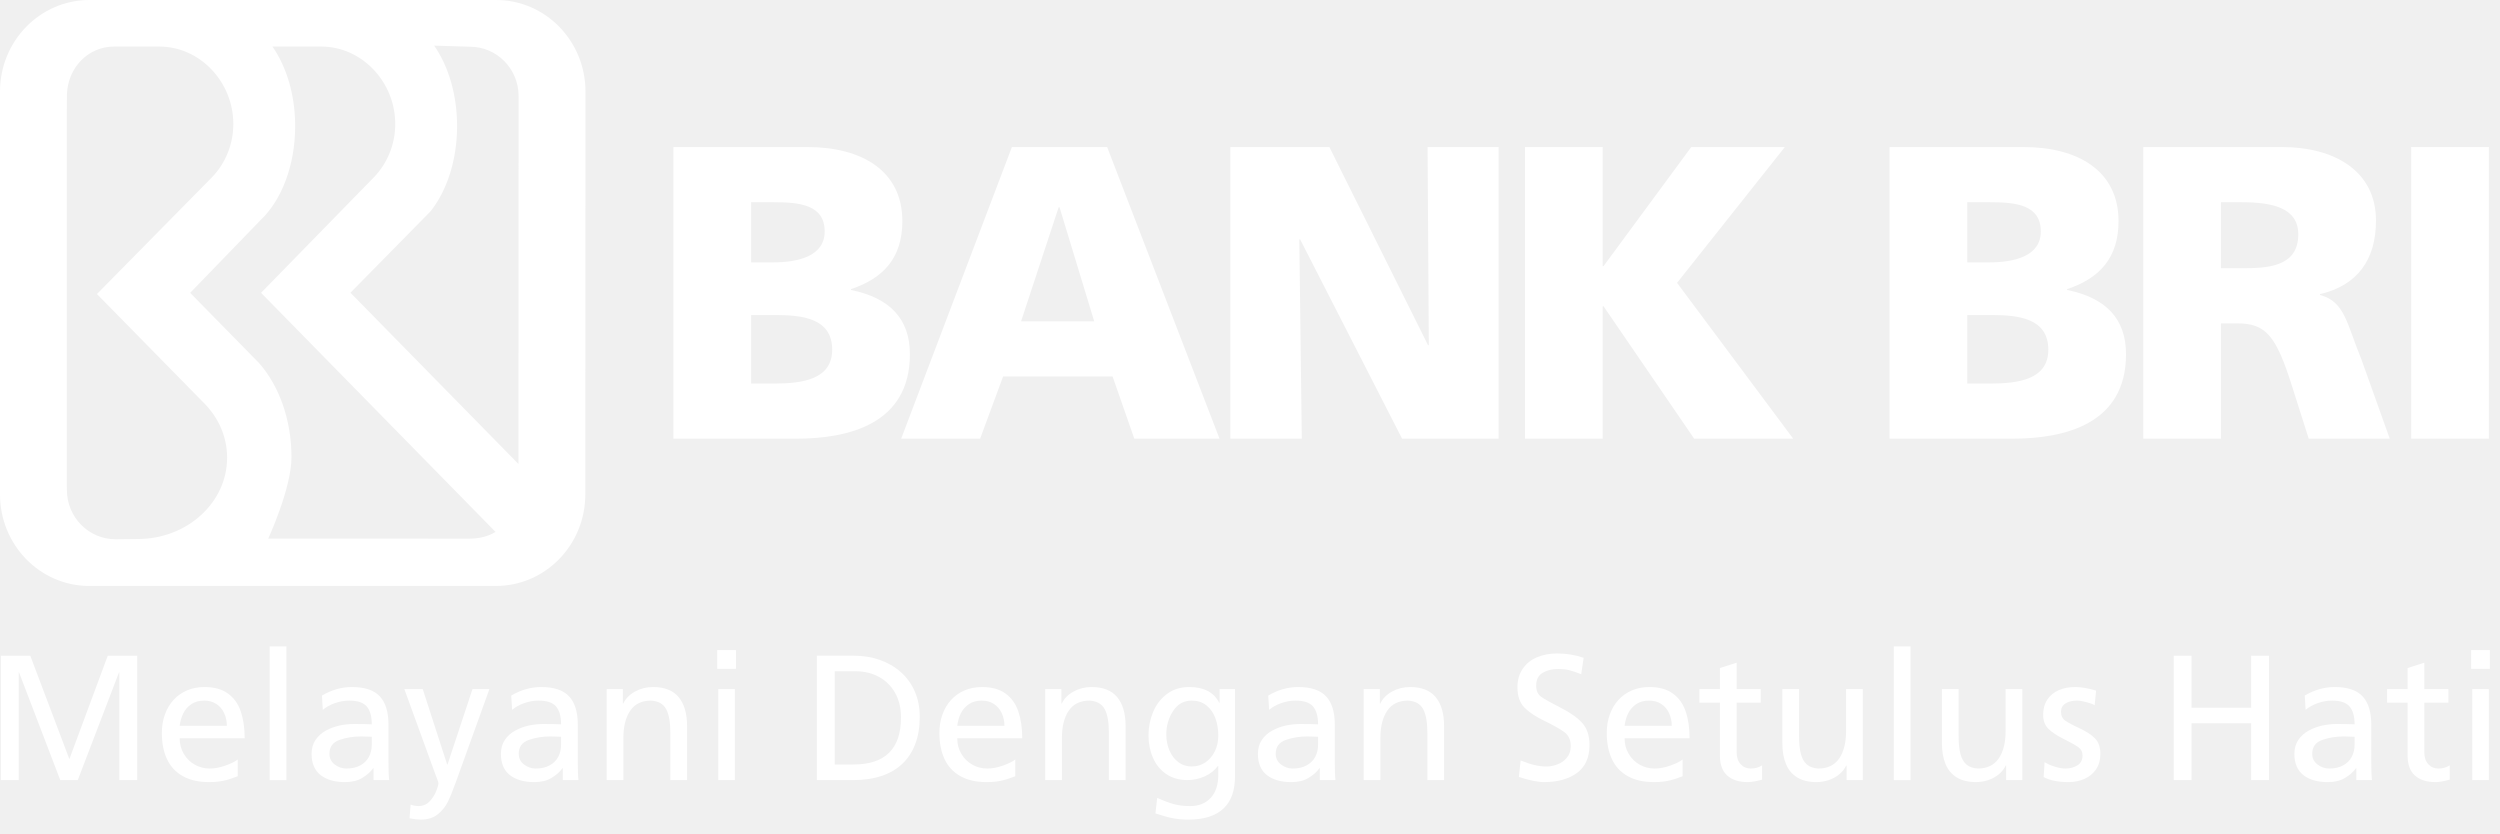
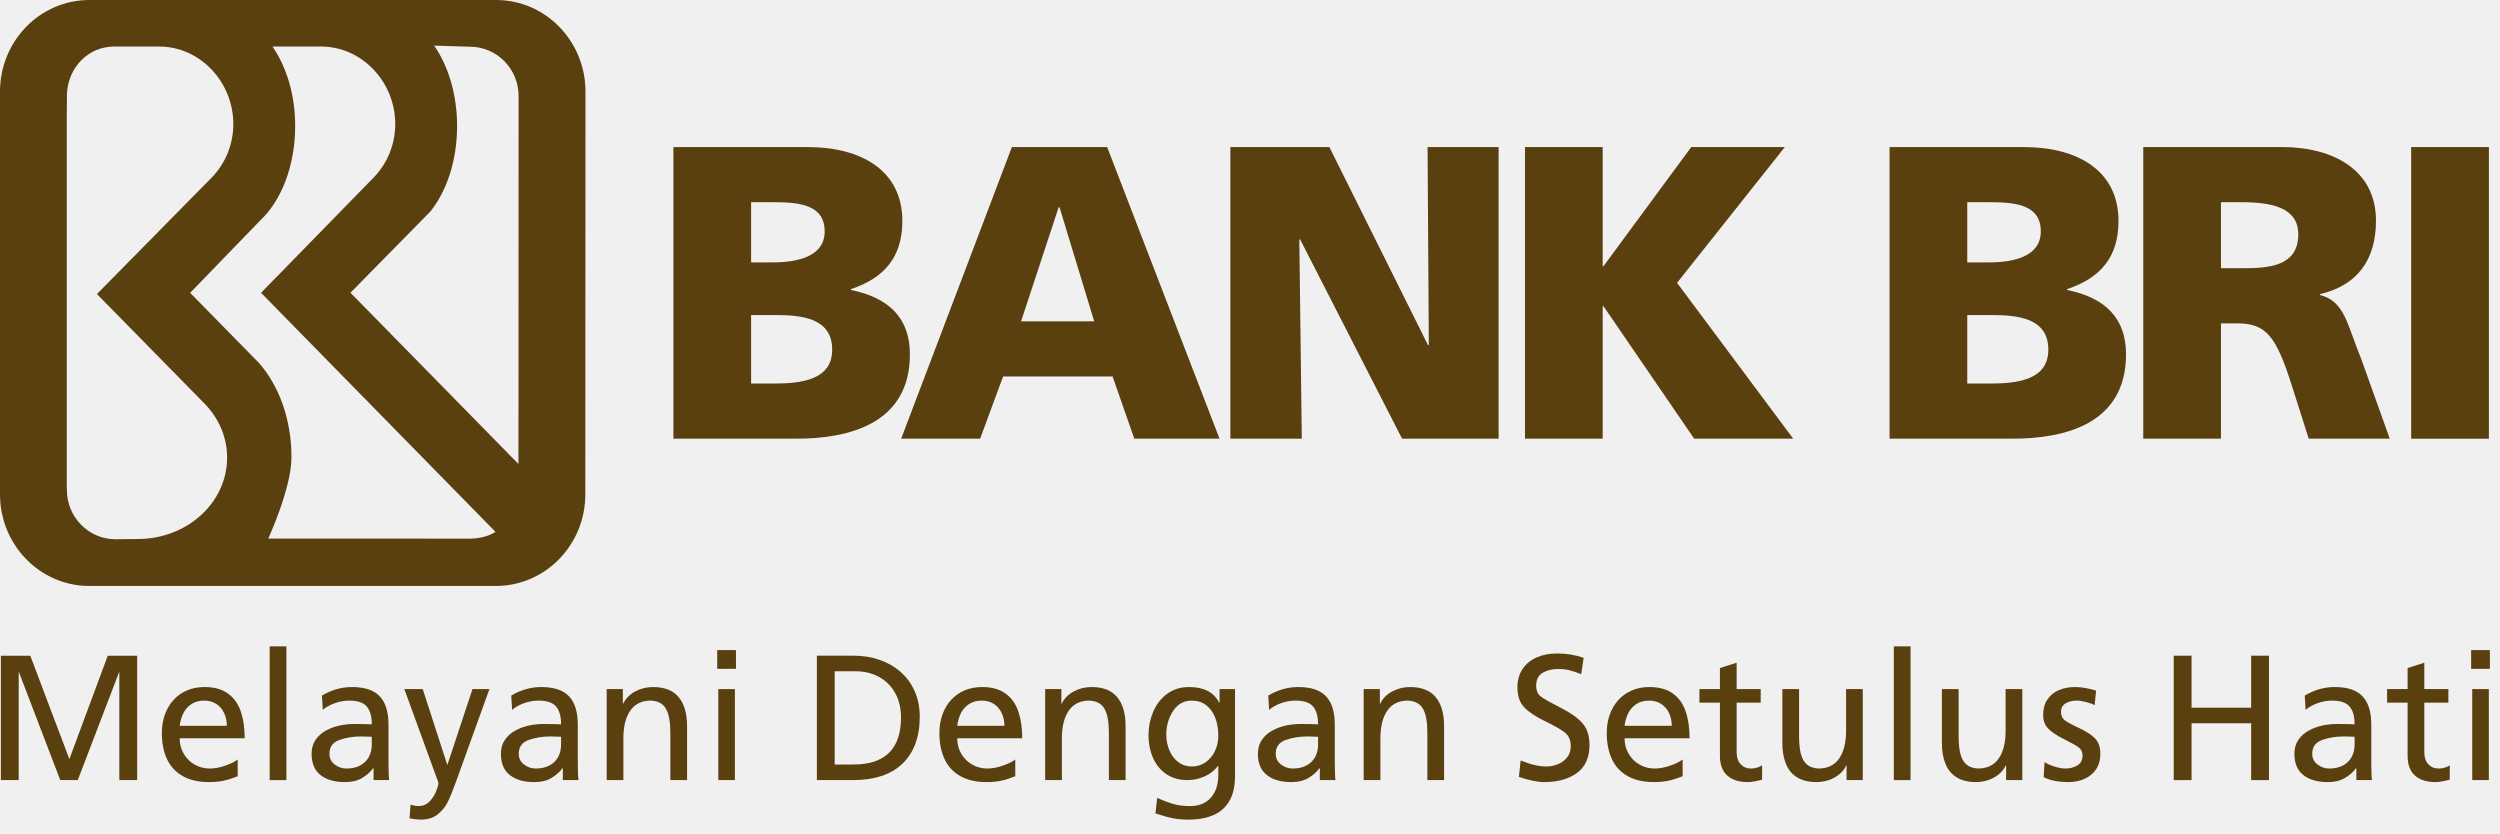
<svg xmlns="http://www.w3.org/2000/svg" width="135" height="45" viewBox="0 0 135 45" fill="none">
-   <path d="M0.047 42.125V35.408H1.635L3.746 40.992L5.819 35.408H7.407V42.125H6.444V36.309H6.426L4.2 42.125H3.254L1.028 36.309H1.01V42.125H0.047Z" fill="white" />
-   <path d="M12.836 41.011V41.916C12.744 41.951 12.646 41.987 12.542 42.024C12.436 42.063 12.326 42.096 12.208 42.127C12.091 42.159 11.955 42.184 11.804 42.204C11.654 42.225 11.48 42.233 11.286 42.233C10.722 42.233 10.248 42.125 9.866 41.908C9.484 41.692 9.202 41.387 9.016 40.989C8.832 40.595 8.74 40.124 8.74 39.581C8.74 39.217 8.795 38.885 8.906 38.58C9.014 38.276 9.171 38.015 9.374 37.793C9.578 37.571 9.82 37.399 10.106 37.279C10.388 37.159 10.702 37.1 11.043 37.1C11.566 37.1 11.988 37.217 12.31 37.451C12.632 37.684 12.863 38.007 13.003 38.419C13.142 38.831 13.212 39.313 13.212 39.868H9.703C9.703 40.179 9.776 40.46 9.926 40.711C10.075 40.961 10.274 41.156 10.522 41.295C10.771 41.433 11.038 41.501 11.323 41.501C11.594 41.501 11.88 41.447 12.184 41.337C12.49 41.228 12.707 41.119 12.836 41.011ZM9.703 39.195H12.251C12.251 38.944 12.2 38.715 12.103 38.507C12.006 38.296 11.866 38.133 11.68 38.013C11.496 37.892 11.276 37.833 11.026 37.833C10.746 37.833 10.511 37.899 10.322 38.031C10.131 38.164 9.987 38.333 9.89 38.536C9.791 38.743 9.73 38.963 9.703 39.195Z" fill="white" />
-   <path d="M14.562 34.904H15.465V42.126H14.562V34.904Z" fill="white" />
-   <path d="M17.431 38.333L17.385 37.561C17.904 37.253 18.442 37.1 19.002 37.1C19.692 37.1 20.194 37.266 20.508 37.602C20.821 37.936 20.978 38.445 20.978 39.13V41.161C20.978 41.612 20.99 41.933 21.015 42.124H20.172V41.482H20.153C20.012 41.68 19.814 41.853 19.564 42.006C19.311 42.16 19 42.234 18.629 42.234C18.074 42.234 17.636 42.108 17.313 41.856C16.989 41.602 16.826 41.22 16.826 40.709C16.826 40.416 16.897 40.165 17.038 39.956C17.181 39.746 17.367 39.578 17.598 39.452C17.83 39.326 18.077 39.236 18.335 39.178C18.597 39.124 18.854 39.096 19.111 39.096C19.515 39.096 19.835 39.102 20.076 39.114C20.076 38.676 19.983 38.354 19.799 38.145C19.616 37.936 19.303 37.833 18.861 37.833C18.604 37.833 18.346 37.877 18.089 37.968C17.83 38.057 17.613 38.178 17.431 38.333ZM20.076 40.217V39.786C20.01 39.786 19.916 39.784 19.785 39.776C19.655 39.77 19.561 39.768 19.495 39.768C19.082 39.768 18.695 39.829 18.333 39.956C17.97 40.082 17.79 40.333 17.79 40.706C17.79 40.946 17.885 41.138 18.077 41.284C18.266 41.429 18.478 41.501 18.705 41.501C18.995 41.501 19.244 41.446 19.451 41.334C19.658 41.224 19.814 41.07 19.918 40.876C20.022 40.681 20.076 40.461 20.076 40.217Z" fill="white" />
-   <path d="M22.115 44.19L22.172 43.45C22.324 43.502 22.466 43.527 22.598 43.527C22.839 43.527 23.039 43.443 23.202 43.273C23.36 43.102 23.48 42.917 23.558 42.715C23.635 42.512 23.674 42.377 23.674 42.313C23.674 42.282 23.666 42.239 23.65 42.188C23.632 42.139 23.61 42.076 23.58 41.999C23.55 41.923 23.526 41.853 23.503 41.794L21.835 37.211H22.828L24.146 41.283H24.166L25.514 37.211H26.428L24.619 42.227C24.454 42.685 24.308 43.043 24.182 43.3C24.056 43.557 23.876 43.783 23.639 43.972C23.403 44.163 23.099 44.259 22.731 44.259C22.563 44.259 22.358 44.236 22.115 44.19Z" fill="white" />
-   <path d="M27.654 38.333L27.607 37.561C28.125 37.253 28.665 37.1 29.224 37.1C29.915 37.1 30.415 37.266 30.729 37.602C31.042 37.936 31.201 38.445 31.201 39.13V41.161C31.201 41.612 31.212 41.933 31.238 42.124H30.392V41.482H30.375C30.234 41.68 30.037 41.853 29.786 42.006C29.534 42.16 29.222 42.234 28.851 42.234C28.297 42.234 27.858 42.108 27.534 41.856C27.21 41.602 27.05 41.22 27.05 40.709C27.05 40.416 27.119 40.165 27.261 39.956C27.403 39.746 27.59 39.578 27.822 39.452C28.052 39.326 28.299 39.236 28.559 39.178C28.819 39.124 29.078 39.096 29.334 39.096C29.736 39.096 30.059 39.102 30.298 39.114C30.298 38.676 30.206 38.354 30.022 38.145C29.839 37.936 29.526 37.833 29.083 37.833C28.825 37.833 28.569 37.877 28.31 37.968C28.052 38.057 27.835 38.178 27.654 38.333ZM30.298 40.217V39.786C30.233 39.786 30.137 39.784 30.007 39.776C29.879 39.77 29.783 39.768 29.719 39.768C29.305 39.768 28.918 39.829 28.555 39.956C28.192 40.082 28.012 40.333 28.012 40.706C28.012 40.946 28.106 41.138 28.299 41.284C28.49 41.429 28.699 41.501 28.927 41.501C29.218 41.501 29.466 41.446 29.674 41.334C29.879 41.224 30.037 41.07 30.142 40.876C30.246 40.681 30.298 40.461 30.298 40.217Z" fill="white" />
-   <path d="M32.761 42.124V37.211H33.634V37.996H33.653C33.785 37.721 33.998 37.504 34.295 37.341C34.591 37.18 34.914 37.1 35.262 37.1C35.882 37.1 36.345 37.281 36.647 37.645C36.95 38.009 37.102 38.531 37.102 39.207V42.124H36.199V39.584C36.199 38.992 36.122 38.56 35.967 38.283C35.813 38.005 35.542 37.856 35.155 37.832C34.658 37.832 34.285 38.012 34.035 38.373C33.787 38.735 33.663 39.229 33.663 39.852V42.124H32.761Z" fill="white" />
-   <path d="M39.742 36.117H38.73V35.105H39.742V36.117ZM38.788 37.211H39.684V42.124H38.788V37.211Z" fill="white" />
-   <path d="M44.111 42.124V35.407H46.091C46.589 35.407 47.055 35.479 47.49 35.629C47.923 35.779 48.305 35.996 48.631 36.283C48.958 36.569 49.213 36.919 49.394 37.328C49.575 37.737 49.666 38.197 49.666 38.705C49.666 39.264 49.585 39.756 49.421 40.184C49.259 40.609 49.023 40.967 48.714 41.256C48.403 41.544 48.029 41.763 47.587 41.905C47.147 42.051 46.649 42.124 46.091 42.124H44.111ZM45.074 36.248V41.283H46.083C47.798 41.283 48.654 40.435 48.654 38.744C48.654 38.235 48.546 37.791 48.334 37.413C48.121 37.036 47.827 36.748 47.454 36.547C47.082 36.347 46.663 36.248 46.199 36.248H45.074Z" fill="white" />
-   <path d="M54.825 41.011V41.916C54.731 41.951 54.634 41.987 54.529 42.024C54.425 42.063 54.314 42.096 54.197 42.127C54.078 42.159 53.945 42.184 53.794 42.204C53.642 42.225 53.469 42.233 53.274 42.233C52.71 42.233 52.236 42.125 51.854 41.908C51.473 41.692 51.189 41.387 51.005 40.989C50.821 40.595 50.727 40.124 50.727 39.581C50.727 39.217 50.783 38.885 50.893 38.58C51.002 38.276 51.16 38.015 51.362 37.793C51.566 37.571 51.809 37.399 52.093 37.279C52.378 37.159 52.689 37.1 53.032 37.1C53.554 37.1 53.975 37.217 54.298 37.451C54.62 37.684 54.852 38.007 54.99 38.419C55.13 38.831 55.201 39.313 55.201 39.868H51.691C51.691 40.179 51.765 40.46 51.914 40.711C52.063 40.961 52.262 41.156 52.51 41.295C52.758 41.433 53.025 41.501 53.31 41.501C53.581 41.501 53.867 41.447 54.172 41.337C54.477 41.228 54.694 41.119 54.825 41.011ZM51.691 39.195H54.239C54.239 38.944 54.19 38.715 54.092 38.507C53.994 38.296 53.852 38.133 53.67 38.013C53.485 37.892 53.266 37.833 53.013 37.833C52.734 37.833 52.501 37.899 52.309 38.031C52.118 38.164 51.974 38.333 51.877 38.536C51.781 38.743 51.718 38.963 51.691 39.195Z" fill="white" />
-   <path d="M56.44 42.124V37.211H57.315V37.996H57.332C57.464 37.721 57.679 37.504 57.975 37.341C58.271 37.18 58.594 37.1 58.943 37.1C59.563 37.1 60.026 37.281 60.327 37.645C60.631 38.009 60.782 38.531 60.782 39.207V42.124H59.88V39.584C59.88 38.992 59.803 38.56 59.647 38.283C59.492 38.005 59.222 37.856 58.836 37.832C58.339 37.832 57.964 38.012 57.715 38.373C57.467 38.735 57.343 39.229 57.343 39.852V42.124H56.44Z" fill="white" />
-   <path d="M66.691 37.21V41.91C66.691 42.289 66.641 42.622 66.543 42.912C66.444 43.198 66.291 43.444 66.084 43.645C65.877 43.846 65.613 44 65.292 44.104C64.972 44.208 64.593 44.26 64.157 44.26C63.881 44.26 63.616 44.237 63.357 44.189C63.101 44.142 62.779 44.053 62.393 43.924L62.489 43.085C62.856 43.25 63.163 43.364 63.411 43.429C63.659 43.496 63.944 43.528 64.265 43.528C64.739 43.528 65.111 43.378 65.383 43.08C65.653 42.78 65.788 42.368 65.788 41.842V41.361H65.769C65.583 41.609 65.341 41.797 65.045 41.928C64.749 42.06 64.441 42.124 64.12 42.124C63.671 42.124 63.288 42.013 62.969 41.794C62.652 41.573 62.415 41.28 62.256 40.91C62.097 40.541 62.019 40.14 62.019 39.708C62.019 39.268 62.101 38.849 62.267 38.45C62.432 38.052 62.681 37.726 63.013 37.477C63.347 37.225 63.747 37.1 64.216 37.1C65.011 37.1 65.549 37.382 65.835 37.946H65.857V37.21H66.691ZM64.352 41.39C64.628 41.39 64.876 41.317 65.092 41.169C65.312 41.018 65.481 40.818 65.605 40.562C65.727 40.308 65.788 40.029 65.788 39.728C65.788 39.38 65.735 39.062 65.628 38.773C65.52 38.485 65.357 38.256 65.14 38.086C64.924 37.916 64.661 37.833 64.352 37.833C63.924 37.833 63.591 38.02 63.347 38.394C63.103 38.769 62.98 39.192 62.98 39.658C62.98 39.97 63.037 40.258 63.148 40.521C63.26 40.786 63.419 40.996 63.628 41.153C63.837 41.313 64.079 41.39 64.352 41.39Z" fill="white" />
-   <path d="M68.532 38.333L68.485 37.561C69.003 37.253 69.541 37.1 70.103 37.1C70.792 37.1 71.293 37.266 71.607 37.602C71.92 37.936 72.079 38.445 72.079 39.13V41.161C72.079 41.612 72.091 41.933 72.116 42.124H71.271V41.482H71.252C71.112 41.68 70.915 41.853 70.664 42.006C70.411 42.16 70.1 42.234 69.728 42.234C69.173 42.234 68.736 42.108 68.413 41.856C68.089 41.602 67.927 41.22 67.927 40.709C67.927 40.416 67.997 40.165 68.139 39.956C68.281 39.746 68.468 39.578 68.7 39.452C68.931 39.326 69.176 39.236 69.436 39.178C69.697 39.124 69.955 39.096 70.211 39.096C70.616 39.096 70.937 39.102 71.176 39.114C71.176 38.676 71.083 38.354 70.9 38.145C70.716 37.936 70.403 37.833 69.96 37.833C69.703 37.833 69.445 37.877 69.189 37.968C68.931 38.057 68.712 38.178 68.532 38.333ZM71.176 40.217V39.786C71.111 39.786 71.015 39.784 70.885 39.776C70.756 39.77 70.66 39.768 70.596 39.768C70.184 39.768 69.796 39.829 69.433 39.956C69.071 40.082 68.889 40.333 68.889 40.706C68.889 40.946 68.984 41.138 69.176 41.284C69.367 41.429 69.577 41.501 69.804 41.501C70.095 41.501 70.344 41.446 70.551 41.334C70.757 41.224 70.915 41.07 71.019 40.876C71.123 40.681 71.176 40.461 71.176 40.217Z" fill="white" />
-   <path d="M73.638 42.124V37.211H74.512V37.996H74.532C74.663 37.721 74.878 37.504 75.174 37.341C75.47 37.18 75.794 37.1 76.142 37.1C76.762 37.1 77.224 37.281 77.527 37.645C77.83 38.009 77.98 38.531 77.98 39.207V42.124H77.078V39.584C77.078 38.992 77 38.56 76.846 38.283C76.691 38.005 76.42 37.856 76.035 37.832C75.538 37.832 75.163 38.012 74.915 38.373C74.666 38.735 74.542 39.229 74.542 39.852V42.124H73.638Z" fill="white" />
-   <path d="M85.517 35.523L85.385 36.408C85.114 36.301 84.897 36.227 84.73 36.187C84.566 36.147 84.364 36.127 84.125 36.127C83.802 36.127 83.528 36.196 83.298 36.336C83.069 36.473 82.954 36.703 82.954 37.023C82.954 37.301 83.046 37.507 83.229 37.632C83.413 37.761 83.764 37.957 84.285 38.223C84.806 38.488 85.194 38.763 85.449 39.052C85.705 39.339 85.833 39.732 85.833 40.232C85.833 40.908 85.606 41.411 85.156 41.74C84.702 42.069 84.114 42.233 83.389 42.233C83.038 42.233 82.584 42.14 82.02 41.955L82.114 41.064C82.64 41.284 83.102 41.391 83.505 41.391C83.708 41.391 83.909 41.352 84.112 41.272C84.313 41.196 84.482 41.075 84.617 40.908C84.752 40.745 84.82 40.54 84.82 40.293C84.82 39.963 84.709 39.713 84.488 39.545C84.265 39.379 83.909 39.175 83.422 38.94C82.934 38.705 82.565 38.46 82.316 38.203C82.066 37.947 81.942 37.583 81.942 37.115C81.942 36.729 82.034 36.399 82.221 36.123C82.406 35.847 82.662 35.637 82.99 35.496C83.317 35.355 83.684 35.287 84.089 35.287C84.588 35.287 85.064 35.365 85.517 35.523Z" fill="white" />
-   <path d="M90.862 41.011V41.916C90.769 41.951 90.67 41.987 90.566 42.024C90.462 42.063 90.351 42.096 90.233 42.127C90.114 42.159 89.981 42.184 89.829 42.204C89.678 42.225 89.505 42.233 89.31 42.233C88.746 42.233 88.273 42.125 87.891 41.908C87.509 41.692 87.226 41.387 87.041 40.989C86.858 40.595 86.765 40.124 86.765 39.581C86.765 39.217 86.819 38.885 86.93 38.58C87.039 38.276 87.195 38.015 87.398 37.793C87.602 37.571 87.846 37.399 88.129 37.279C88.414 37.159 88.726 37.1 89.069 37.1C89.59 37.1 90.013 37.217 90.334 37.451C90.658 37.684 90.887 38.007 91.027 38.419C91.167 38.831 91.237 39.313 91.237 39.868H87.727C87.727 40.179 87.801 40.46 87.951 40.711C88.101 40.961 88.298 41.156 88.547 41.295C88.795 41.433 89.061 41.501 89.347 41.501C89.617 41.501 89.905 41.447 90.209 41.337C90.514 41.228 90.73 41.119 90.862 41.011ZM87.727 39.195H90.275C90.275 38.944 90.225 38.715 90.129 38.507C90.031 38.296 89.89 38.133 89.706 38.013C89.521 37.892 89.302 37.833 89.05 37.833C88.771 37.833 88.537 37.899 88.345 38.031C88.155 38.164 88.011 38.333 87.913 38.536C87.817 38.743 87.754 38.963 87.727 39.195Z" fill="white" />
-   <path d="M95.078 37.211V37.943H93.779V40.625C93.779 40.899 93.852 41.113 93.996 41.269C94.14 41.424 94.322 41.501 94.539 41.501C94.769 41.501 94.976 41.444 95.153 41.328V42.101C94.835 42.189 94.578 42.233 94.385 42.233C93.906 42.233 93.534 42.116 93.272 41.879C93.008 41.644 92.876 41.287 92.876 40.811V37.943H91.769V37.211H92.876V36.075L93.779 35.785V37.211H95.078Z" fill="white" />
-   <path d="M100.59 37.211V42.124H99.715V41.337H99.696C99.607 41.523 99.48 41.683 99.314 41.817C99.15 41.952 98.96 42.056 98.748 42.127C98.534 42.197 98.315 42.233 98.088 42.233C97.672 42.233 97.327 42.151 97.054 41.984C96.78 41.819 96.578 41.579 96.446 41.263C96.314 40.949 96.247 40.571 96.247 40.127V37.211H97.15V39.749C97.15 40.141 97.183 40.461 97.247 40.712C97.314 40.963 97.422 41.153 97.574 41.284C97.724 41.413 97.931 41.487 98.191 41.501C98.692 41.501 99.064 41.32 99.314 40.96C99.562 40.599 99.688 40.105 99.688 39.481V37.211H100.59Z" fill="white" />
-   <path d="M102.267 34.904H103.169V42.126H102.267V34.904Z" fill="white" />
-   <path d="M109.205 37.21V42.123H108.33V41.336H108.311C108.222 41.522 108.094 41.682 107.93 41.816C107.763 41.951 107.575 42.055 107.362 42.126C107.15 42.196 106.93 42.232 106.702 42.232C106.287 42.232 105.942 42.15 105.67 41.983C105.394 41.818 105.193 41.578 105.061 41.262C104.929 40.948 104.863 40.57 104.863 40.126V37.21H105.766V39.748C105.766 40.14 105.797 40.46 105.863 40.711C105.927 40.962 106.037 41.152 106.187 41.283C106.339 41.412 106.546 41.486 106.806 41.5C107.305 41.5 107.679 41.319 107.93 40.959C108.178 40.598 108.302 40.104 108.302 39.48V37.21H109.205Z" fill="white" />
-   <path d="M110.358 41.963L110.407 41.153C110.574 41.26 110.766 41.344 110.983 41.407C111.201 41.471 111.385 41.501 111.534 41.501C111.777 41.501 111.99 41.445 112.178 41.331C112.363 41.217 112.457 41.041 112.457 40.8C112.457 40.604 112.378 40.452 112.222 40.341C112.066 40.233 111.806 40.087 111.437 39.904C111.069 39.72 110.793 39.536 110.607 39.348C110.423 39.163 110.33 38.915 110.33 38.608C110.33 38.283 110.405 38.004 110.557 37.777C110.707 37.552 110.913 37.381 111.174 37.268C111.435 37.156 111.731 37.1 112.061 37.1C112.379 37.1 112.755 37.163 113.189 37.293L113.111 38.081C113.018 38.024 112.867 37.968 112.657 37.913C112.445 37.857 112.278 37.832 112.158 37.832C111.91 37.832 111.705 37.883 111.539 37.985C111.375 38.088 111.294 38.236 111.294 38.427C111.294 38.645 111.369 38.805 111.519 38.911C111.671 39.017 111.931 39.159 112.302 39.329C112.671 39.503 112.951 39.687 113.139 39.883C113.326 40.077 113.419 40.355 113.419 40.705C113.419 41.04 113.339 41.324 113.181 41.551C113.022 41.781 112.811 41.952 112.549 42.065C112.287 42.177 112.006 42.233 111.707 42.233C111.142 42.233 110.694 42.144 110.358 41.963Z" fill="white" />
-   <path d="M117.381 42.125V35.408H118.344V38.216H121.562V35.408H122.525V42.125H121.562V39.056H118.344V42.125H117.381Z" fill="white" />
-   <path d="M124.504 38.333L124.456 37.561C124.975 37.253 125.512 37.1 126.073 37.1C126.764 37.1 127.267 37.266 127.577 37.602C127.892 37.936 128.049 38.445 128.049 39.13V41.161C128.049 41.612 128.061 41.933 128.087 42.124H127.243V41.482H127.224C127.083 41.68 126.887 41.853 126.635 42.006C126.383 42.16 126.072 42.234 125.7 42.234C125.145 42.234 124.707 42.108 124.383 41.856C124.06 41.602 123.897 41.22 123.897 40.709C123.897 40.416 123.968 40.165 124.109 39.956C124.253 39.746 124.44 39.578 124.671 39.452C124.901 39.326 125.148 39.236 125.407 39.178C125.669 39.124 125.927 39.096 126.183 39.096C126.587 39.096 126.908 39.102 127.148 39.114C127.148 38.676 127.055 38.354 126.871 38.145C126.688 37.936 126.375 37.833 125.932 37.833C125.675 37.833 125.417 37.877 125.16 37.968C124.903 38.057 124.685 38.178 124.504 38.333ZM127.148 40.217V39.786C127.083 39.786 126.987 39.784 126.857 39.776C126.728 39.77 126.632 39.768 126.567 39.768C126.155 39.768 125.767 39.829 125.404 39.956C125.041 40.082 124.86 40.333 124.86 40.706C124.86 40.946 124.956 41.138 125.148 41.284C125.339 41.429 125.549 41.501 125.776 41.501C126.065 41.501 126.316 41.446 126.523 41.334C126.729 41.224 126.885 41.07 126.991 40.876C127.095 40.681 127.148 40.461 127.148 40.217Z" fill="white" />
-   <path d="M132.213 37.211V37.943H130.913V40.625C130.913 40.899 130.986 41.113 131.13 41.269C131.274 41.424 131.455 41.501 131.673 41.501C131.905 41.501 132.109 41.444 132.287 41.328V42.101C131.969 42.189 131.713 42.233 131.519 42.233C131.041 42.233 130.669 42.116 130.406 41.879C130.142 41.644 130.011 41.287 130.011 40.811V37.943H128.903V37.211H130.011V36.075L130.913 35.785V37.211H132.213Z" fill="white" />
-   <path d="M134.454 36.117H133.442V35.105H134.454V36.117ZM133.501 37.211H134.397V42.124H133.501V37.211Z" fill="white" />
-   <path d="M36.364 7.941H43.607C46.54 7.941 48.727 9.227 48.727 11.935C48.727 13.92 47.712 15.025 45.952 15.612V15.658C48.051 16.087 49.134 17.215 49.134 19.132C49.134 22.9 45.816 23.689 42.996 23.689H36.364V7.941ZM40.56 14.169H41.734C43.11 14.169 44.532 13.831 44.532 12.499C44.532 11.056 43.178 10.92 41.778 10.92H40.56V14.169ZM40.56 20.712H41.802C43.336 20.712 44.938 20.485 44.938 18.884C44.938 17.169 43.291 17.012 41.846 17.012H40.56V20.712Z" fill="white" />
-   <path d="M54.642 7.941H59.786L65.855 23.689H61.252L60.079 20.328H54.168L52.927 23.689H48.663L54.642 7.941ZM57.214 11.191H57.168L55.138 17.351H59.087L57.214 11.191Z" fill="white" />
-   <path d="M66.439 7.941H71.786L77.112 18.636H77.156L77.089 7.941H80.925V23.689H75.712L70.207 12.927H70.163L70.297 23.689H66.439V7.941Z" fill="white" />
-   <path d="M82.349 7.941H86.545V14.372H86.59L91.327 7.941H96.381L90.561 15.274L96.833 23.689H91.485L86.59 16.538H86.545V23.689H82.349V7.941Z" fill="white" />
-   <path d="M102.036 7.941H109.279C112.211 7.941 114.4 9.227 114.4 11.935C114.4 13.92 113.385 15.025 111.625 15.612V15.658C113.724 16.087 114.805 17.215 114.805 19.132C114.805 22.9 111.489 23.689 108.669 23.689H102.036V7.941ZM106.232 14.169H107.405C108.783 14.169 110.203 13.831 110.203 12.499C110.203 11.056 108.851 10.92 107.451 10.92H106.232V14.169ZM106.232 20.712H107.473C109.007 20.712 110.609 20.485 110.609 18.884C110.609 17.169 108.963 17.012 107.519 17.012H106.232V20.712Z" fill="white" />
-   <path d="M115.736 7.941H123.227C126.024 7.941 128.303 9.205 128.303 11.914C128.303 14.011 127.311 15.409 125.28 15.883V15.928C126.632 16.29 126.723 17.485 127.514 19.403L129.047 23.689H124.671L123.768 20.848C122.911 18.14 122.368 17.462 120.812 17.462H119.932V23.689H115.736V7.941ZM119.932 14.484H121.038C122.392 14.484 124.107 14.439 124.107 12.656C124.107 11.191 122.64 10.92 121.038 10.92H119.932V14.484Z" fill="white" />
-   <path d="M130.204 7.941H134.4V23.689H130.204V7.941Z" fill="white" />
-   <path d="M26.789 0H4.828C2.161 0 0 2.215 0 4.947V4.999V26.696C0 29.402 2.121 31.602 4.753 31.642H26.777C29.444 31.642 31.607 29.428 31.607 26.696L31.616 4.947C31.616 2.215 29.456 0 26.789 0ZM7.437 29.107L6.24 29.12C4.789 29.12 3.613 27.928 3.613 26.458L3.607 26.248V6.163L3.615 5.08C3.669 3.658 4.751 2.514 6.165 2.514H8.601C10.809 2.514 12.599 4.434 12.599 6.696C12.599 7.816 12.16 8.832 11.449 9.571L5.235 15.878L11.06 21.81C11.811 22.584 12.264 23.6 12.264 24.714C12.264 27.14 10.104 29.107 7.437 29.107ZM25.345 29.087L14.485 29.083C14.485 29.083 15.74 26.37 15.74 24.69C15.74 22.64 15.056 20.811 13.984 19.6L10.269 15.814L14.06 11.896C15.189 10.836 15.939 8.954 15.939 6.808C15.939 5.11 15.469 3.606 14.713 2.514H17.344C19.552 2.514 21.343 4.434 21.343 6.696C21.343 7.816 20.904 8.832 20.193 9.571L14.097 15.812L26.759 28.723C26.357 28.975 25.852 29.087 25.345 29.087ZM27.997 25.056L18.924 15.808L23.245 11.416C24.124 10.316 24.683 8.66 24.683 6.808C24.683 5.099 24.207 3.556 23.444 2.464L25.377 2.523C26.828 2.523 28.004 3.715 28.004 5.186L27.997 25.056Z" fill="white" />
+   <path d="M0.047 42.125V35.408H1.635L3.746 40.992L5.819 35.408H7.407V42.125H6.444V36.309H6.426L4.2 42.125H3.254L1.028 36.309H1.01V42.125H0.047Z" fill="#5a400f" />
+   <path d="M12.836 41.011V41.916C12.744 41.951 12.646 41.987 12.542 42.024C12.436 42.063 12.326 42.096 12.208 42.127C12.091 42.159 11.955 42.184 11.804 42.204C11.654 42.225 11.48 42.233 11.286 42.233C10.722 42.233 10.248 42.125 9.866 41.908C9.484 41.692 9.202 41.387 9.016 40.989C8.832 40.595 8.74 40.124 8.74 39.581C8.74 39.217 8.795 38.885 8.906 38.58C9.014 38.276 9.171 38.015 9.374 37.793C9.578 37.571 9.82 37.399 10.106 37.279C10.388 37.159 10.702 37.1 11.043 37.1C11.566 37.1 11.988 37.217 12.31 37.451C12.632 37.684 12.863 38.007 13.003 38.419C13.142 38.831 13.212 39.313 13.212 39.868H9.703C9.703 40.179 9.776 40.46 9.926 40.711C10.075 40.961 10.274 41.156 10.522 41.295C10.771 41.433 11.038 41.501 11.323 41.501C11.594 41.501 11.88 41.447 12.184 41.337C12.49 41.228 12.707 41.119 12.836 41.011ZM9.703 39.195H12.251C12.251 38.944 12.2 38.715 12.103 38.507C12.006 38.296 11.866 38.133 11.68 38.013C11.496 37.892 11.276 37.833 11.026 37.833C10.746 37.833 10.511 37.899 10.322 38.031C10.131 38.164 9.987 38.333 9.89 38.536C9.791 38.743 9.73 38.963 9.703 39.195Z" fill="#5a400f" />
+   <path d="M14.562 34.904H15.465V42.126H14.562V34.904Z" fill="#5a400f" />
+   <path d="M17.431 38.333L17.385 37.561C17.904 37.253 18.442 37.1 19.002 37.1C19.692 37.1 20.194 37.266 20.508 37.602C20.821 37.936 20.978 38.445 20.978 39.13V41.161C20.978 41.612 20.99 41.933 21.015 42.124H20.172V41.482H20.153C20.012 41.68 19.814 41.853 19.564 42.006C19.311 42.16 19 42.234 18.629 42.234C18.074 42.234 17.636 42.108 17.313 41.856C16.989 41.602 16.826 41.22 16.826 40.709C16.826 40.416 16.897 40.165 17.038 39.956C17.181 39.746 17.367 39.578 17.598 39.452C17.83 39.326 18.077 39.236 18.335 39.178C18.597 39.124 18.854 39.096 19.111 39.096C19.515 39.096 19.835 39.102 20.076 39.114C20.076 38.676 19.983 38.354 19.799 38.145C19.616 37.936 19.303 37.833 18.861 37.833C18.604 37.833 18.346 37.877 18.089 37.968C17.83 38.057 17.613 38.178 17.431 38.333ZM20.076 40.217V39.786C20.01 39.786 19.916 39.784 19.785 39.776C19.655 39.77 19.561 39.768 19.495 39.768C19.082 39.768 18.695 39.829 18.333 39.956C17.97 40.082 17.79 40.333 17.79 40.706C17.79 40.946 17.885 41.138 18.077 41.284C18.266 41.429 18.478 41.501 18.705 41.501C18.995 41.501 19.244 41.446 19.451 41.334C19.658 41.224 19.814 41.07 19.918 40.876C20.022 40.681 20.076 40.461 20.076 40.217Z" fill="#5a400f" />
+   <path d="M22.115 44.19L22.172 43.45C22.324 43.502 22.466 43.527 22.598 43.527C22.839 43.527 23.039 43.443 23.202 43.273C23.36 43.102 23.48 42.917 23.558 42.715C23.635 42.512 23.674 42.377 23.674 42.313C23.674 42.282 23.666 42.239 23.65 42.188C23.632 42.139 23.61 42.076 23.58 41.999C23.55 41.923 23.526 41.853 23.503 41.794L21.835 37.211H22.828L24.146 41.283H24.166L25.514 37.211H26.428L24.619 42.227C24.454 42.685 24.308 43.043 24.182 43.3C24.056 43.557 23.876 43.783 23.639 43.972C23.403 44.163 23.099 44.259 22.731 44.259C22.563 44.259 22.358 44.236 22.115 44.19Z" fill="#5a400f" />
+   <path d="M27.654 38.333L27.607 37.561C28.125 37.253 28.665 37.1 29.224 37.1C29.915 37.1 30.415 37.266 30.729 37.602C31.042 37.936 31.201 38.445 31.201 39.13V41.161C31.201 41.612 31.212 41.933 31.238 42.124H30.392V41.482H30.375C30.234 41.68 30.037 41.853 29.786 42.006C29.534 42.16 29.222 42.234 28.851 42.234C28.297 42.234 27.858 42.108 27.534 41.856C27.21 41.602 27.05 41.22 27.05 40.709C27.05 40.416 27.119 40.165 27.261 39.956C27.403 39.746 27.59 39.578 27.822 39.452C28.052 39.326 28.299 39.236 28.559 39.178C28.819 39.124 29.078 39.096 29.334 39.096C29.736 39.096 30.059 39.102 30.298 39.114C30.298 38.676 30.206 38.354 30.022 38.145C29.839 37.936 29.526 37.833 29.083 37.833C28.825 37.833 28.569 37.877 28.31 37.968C28.052 38.057 27.835 38.178 27.654 38.333ZM30.298 40.217V39.786C30.233 39.786 30.137 39.784 30.007 39.776C29.879 39.77 29.783 39.768 29.719 39.768C29.305 39.768 28.918 39.829 28.555 39.956C28.192 40.082 28.012 40.333 28.012 40.706C28.012 40.946 28.106 41.138 28.299 41.284C28.49 41.429 28.699 41.501 28.927 41.501C29.218 41.501 29.466 41.446 29.674 41.334C29.879 41.224 30.037 41.07 30.142 40.876C30.246 40.681 30.298 40.461 30.298 40.217Z" fill="#5a400f" />
+   <path d="M32.761 42.124V37.211H33.634V37.996H33.653C33.785 37.721 33.998 37.504 34.295 37.341C34.591 37.18 34.914 37.1 35.262 37.1C35.882 37.1 36.345 37.281 36.647 37.645C36.95 38.009 37.102 38.531 37.102 39.207V42.124H36.199V39.584C36.199 38.992 36.122 38.56 35.967 38.283C35.813 38.005 35.542 37.856 35.155 37.832C34.658 37.832 34.285 38.012 34.035 38.373C33.787 38.735 33.663 39.229 33.663 39.852V42.124H32.761Z" fill="#5a400f" />
+   <path d="M39.742 36.117H38.73V35.105H39.742V36.117ZM38.788 37.211H39.684V42.124H38.788V37.211Z" fill="#5a400f" />
+   <path d="M44.111 42.124V35.407H46.091C46.589 35.407 47.055 35.479 47.49 35.629C47.923 35.779 48.305 35.996 48.631 36.283C48.958 36.569 49.213 36.919 49.394 37.328C49.575 37.737 49.666 38.197 49.666 38.705C49.666 39.264 49.585 39.756 49.421 40.184C49.259 40.609 49.023 40.967 48.714 41.256C48.403 41.544 48.029 41.763 47.587 41.905C47.147 42.051 46.649 42.124 46.091 42.124H44.111ZM45.074 36.248V41.283H46.083C47.798 41.283 48.654 40.435 48.654 38.744C48.654 38.235 48.546 37.791 48.334 37.413C48.121 37.036 47.827 36.748 47.454 36.547C47.082 36.347 46.663 36.248 46.199 36.248H45.074Z" fill="#5a400f" />
+   <path d="M54.825 41.011V41.916C54.731 41.951 54.634 41.987 54.529 42.024C54.425 42.063 54.314 42.096 54.197 42.127C54.078 42.159 53.945 42.184 53.794 42.204C53.642 42.225 53.469 42.233 53.274 42.233C52.71 42.233 52.236 42.125 51.854 41.908C51.473 41.692 51.189 41.387 51.005 40.989C50.821 40.595 50.727 40.124 50.727 39.581C50.727 39.217 50.783 38.885 50.893 38.58C51.002 38.276 51.16 38.015 51.362 37.793C51.566 37.571 51.809 37.399 52.093 37.279C52.378 37.159 52.689 37.1 53.032 37.1C53.554 37.1 53.975 37.217 54.298 37.451C54.62 37.684 54.852 38.007 54.99 38.419C55.13 38.831 55.201 39.313 55.201 39.868H51.691C51.691 40.179 51.765 40.46 51.914 40.711C52.063 40.961 52.262 41.156 52.51 41.295C52.758 41.433 53.025 41.501 53.31 41.501C53.581 41.501 53.867 41.447 54.172 41.337C54.477 41.228 54.694 41.119 54.825 41.011ZM51.691 39.195H54.239C54.239 38.944 54.19 38.715 54.092 38.507C53.994 38.296 53.852 38.133 53.67 38.013C53.485 37.892 53.266 37.833 53.013 37.833C52.734 37.833 52.501 37.899 52.309 38.031C52.118 38.164 51.974 38.333 51.877 38.536C51.781 38.743 51.718 38.963 51.691 39.195Z" fill="#5a400f" />
+   <path d="M56.44 42.124V37.211H57.315V37.996H57.332C57.464 37.721 57.679 37.504 57.975 37.341C58.271 37.18 58.594 37.1 58.943 37.1C59.563 37.1 60.026 37.281 60.327 37.645C60.631 38.009 60.782 38.531 60.782 39.207V42.124H59.88V39.584C59.88 38.992 59.803 38.56 59.647 38.283C59.492 38.005 59.222 37.856 58.836 37.832C58.339 37.832 57.964 38.012 57.715 38.373C57.467 38.735 57.343 39.229 57.343 39.852V42.124H56.44Z" fill="#5a400f" />
+   <path d="M66.691 37.21V41.91C66.691 42.289 66.641 42.622 66.543 42.912C66.444 43.198 66.291 43.444 66.084 43.645C65.877 43.846 65.613 44 65.292 44.104C64.972 44.208 64.593 44.26 64.157 44.26C63.881 44.26 63.616 44.237 63.357 44.189C63.101 44.142 62.779 44.053 62.393 43.924L62.489 43.085C62.856 43.25 63.163 43.364 63.411 43.429C63.659 43.496 63.944 43.528 64.265 43.528C64.739 43.528 65.111 43.378 65.383 43.08C65.653 42.78 65.788 42.368 65.788 41.842V41.361H65.769C65.583 41.609 65.341 41.797 65.045 41.928C64.749 42.06 64.441 42.124 64.12 42.124C63.671 42.124 63.288 42.013 62.969 41.794C62.652 41.573 62.415 41.28 62.256 40.91C62.097 40.541 62.019 40.14 62.019 39.708C62.019 39.268 62.101 38.849 62.267 38.45C62.432 38.052 62.681 37.726 63.013 37.477C63.347 37.225 63.747 37.1 64.216 37.1C65.011 37.1 65.549 37.382 65.835 37.946H65.857V37.21H66.691ZM64.352 41.39C64.628 41.39 64.876 41.317 65.092 41.169C65.312 41.018 65.481 40.818 65.605 40.562C65.727 40.308 65.788 40.029 65.788 39.728C65.788 39.38 65.735 39.062 65.628 38.773C65.52 38.485 65.357 38.256 65.14 38.086C64.924 37.916 64.661 37.833 64.352 37.833C63.924 37.833 63.591 38.02 63.347 38.394C63.103 38.769 62.98 39.192 62.98 39.658C62.98 39.97 63.037 40.258 63.148 40.521C63.26 40.786 63.419 40.996 63.628 41.153C63.837 41.313 64.079 41.39 64.352 41.39Z" fill="#5a400f" />
+   <path d="M68.532 38.333L68.485 37.561C69.003 37.253 69.541 37.1 70.103 37.1C70.792 37.1 71.293 37.266 71.607 37.602C71.92 37.936 72.079 38.445 72.079 39.13V41.161C72.079 41.612 72.091 41.933 72.116 42.124H71.271V41.482H71.252C71.112 41.68 70.915 41.853 70.664 42.006C70.411 42.16 70.1 42.234 69.728 42.234C69.173 42.234 68.736 42.108 68.413 41.856C68.089 41.602 67.927 41.22 67.927 40.709C67.927 40.416 67.997 40.165 68.139 39.956C68.281 39.746 68.468 39.578 68.7 39.452C68.931 39.326 69.176 39.236 69.436 39.178C69.697 39.124 69.955 39.096 70.211 39.096C70.616 39.096 70.937 39.102 71.176 39.114C71.176 38.676 71.083 38.354 70.9 38.145C70.716 37.936 70.403 37.833 69.96 37.833C69.703 37.833 69.445 37.877 69.189 37.968C68.931 38.057 68.712 38.178 68.532 38.333ZM71.176 40.217V39.786C71.111 39.786 71.015 39.784 70.885 39.776C70.756 39.77 70.66 39.768 70.596 39.768C70.184 39.768 69.796 39.829 69.433 39.956C69.071 40.082 68.889 40.333 68.889 40.706C68.889 40.946 68.984 41.138 69.176 41.284C69.367 41.429 69.577 41.501 69.804 41.501C70.095 41.501 70.344 41.446 70.551 41.334C70.757 41.224 70.915 41.07 71.019 40.876C71.123 40.681 71.176 40.461 71.176 40.217Z" fill="#5a400f" />
+   <path d="M73.638 42.124V37.211H74.512V37.996H74.532C74.663 37.721 74.878 37.504 75.174 37.341C75.47 37.18 75.794 37.1 76.142 37.1C76.762 37.1 77.224 37.281 77.527 37.645C77.83 38.009 77.98 38.531 77.98 39.207V42.124H77.078V39.584C77.078 38.992 77 38.56 76.846 38.283C76.691 38.005 76.42 37.856 76.035 37.832C75.538 37.832 75.163 38.012 74.915 38.373C74.666 38.735 74.542 39.229 74.542 39.852V42.124H73.638Z" fill="#5a400f" />
+   <path d="M85.517 35.523L85.385 36.408C85.114 36.301 84.897 36.227 84.73 36.187C84.566 36.147 84.364 36.127 84.125 36.127C83.802 36.127 83.528 36.196 83.298 36.336C83.069 36.473 82.954 36.703 82.954 37.023C82.954 37.301 83.046 37.507 83.229 37.632C83.413 37.761 83.764 37.957 84.285 38.223C84.806 38.488 85.194 38.763 85.449 39.052C85.705 39.339 85.833 39.732 85.833 40.232C85.833 40.908 85.606 41.411 85.156 41.74C84.702 42.069 84.114 42.233 83.389 42.233C83.038 42.233 82.584 42.14 82.02 41.955L82.114 41.064C82.64 41.284 83.102 41.391 83.505 41.391C83.708 41.391 83.909 41.352 84.112 41.272C84.313 41.196 84.482 41.075 84.617 40.908C84.752 40.745 84.82 40.54 84.82 40.293C84.82 39.963 84.709 39.713 84.488 39.545C84.265 39.379 83.909 39.175 83.422 38.94C82.934 38.705 82.565 38.46 82.316 38.203C82.066 37.947 81.942 37.583 81.942 37.115C81.942 36.729 82.034 36.399 82.221 36.123C82.406 35.847 82.662 35.637 82.99 35.496C83.317 35.355 83.684 35.287 84.089 35.287C84.588 35.287 85.064 35.365 85.517 35.523Z" fill="#5a400f" />
+   <path d="M90.862 41.011V41.916C90.769 41.951 90.67 41.987 90.566 42.024C90.462 42.063 90.351 42.096 90.233 42.127C90.114 42.159 89.981 42.184 89.829 42.204C89.678 42.225 89.505 42.233 89.31 42.233C88.746 42.233 88.273 42.125 87.891 41.908C87.509 41.692 87.226 41.387 87.041 40.989C86.858 40.595 86.765 40.124 86.765 39.581C86.765 39.217 86.819 38.885 86.93 38.58C87.039 38.276 87.195 38.015 87.398 37.793C87.602 37.571 87.846 37.399 88.129 37.279C88.414 37.159 88.726 37.1 89.069 37.1C89.59 37.1 90.013 37.217 90.334 37.451C90.658 37.684 90.887 38.007 91.027 38.419C91.167 38.831 91.237 39.313 91.237 39.868H87.727C87.727 40.179 87.801 40.46 87.951 40.711C88.101 40.961 88.298 41.156 88.547 41.295C88.795 41.433 89.061 41.501 89.347 41.501C89.617 41.501 89.905 41.447 90.209 41.337C90.514 41.228 90.73 41.119 90.862 41.011ZM87.727 39.195H90.275C90.275 38.944 90.225 38.715 90.129 38.507C90.031 38.296 89.89 38.133 89.706 38.013C89.521 37.892 89.302 37.833 89.05 37.833C88.771 37.833 88.537 37.899 88.345 38.031C88.155 38.164 88.011 38.333 87.913 38.536C87.817 38.743 87.754 38.963 87.727 39.195Z" fill="#5a400f" />
+   <path d="M95.078 37.211V37.943H93.779V40.625C93.779 40.899 93.852 41.113 93.996 41.269C94.14 41.424 94.322 41.501 94.539 41.501C94.769 41.501 94.976 41.444 95.153 41.328V42.101C94.835 42.189 94.578 42.233 94.385 42.233C93.906 42.233 93.534 42.116 93.272 41.879C93.008 41.644 92.876 41.287 92.876 40.811V37.943H91.769V37.211H92.876V36.075L93.779 35.785V37.211H95.078Z" fill="#5a400f" />
+   <path d="M100.59 37.211V42.124H99.715V41.337H99.696C99.607 41.523 99.48 41.683 99.314 41.817C99.15 41.952 98.96 42.056 98.748 42.127C98.534 42.197 98.315 42.233 98.088 42.233C97.672 42.233 97.327 42.151 97.054 41.984C96.78 41.819 96.578 41.579 96.446 41.263C96.314 40.949 96.247 40.571 96.247 40.127V37.211H97.15V39.749C97.15 40.141 97.183 40.461 97.247 40.712C97.314 40.963 97.422 41.153 97.574 41.284C97.724 41.413 97.931 41.487 98.191 41.501C98.692 41.501 99.064 41.32 99.314 40.96C99.562 40.599 99.688 40.105 99.688 39.481V37.211H100.59Z" fill="#5a400f" />
+   <path d="M102.267 34.904H103.169V42.126H102.267V34.904Z" fill="#5a400f" />
+   <path d="M109.205 37.21V42.123H108.33V41.336H108.311C108.222 41.522 108.094 41.682 107.93 41.816C107.763 41.951 107.575 42.055 107.362 42.126C107.15 42.196 106.93 42.232 106.702 42.232C106.287 42.232 105.942 42.15 105.67 41.983C105.394 41.818 105.193 41.578 105.061 41.262C104.929 40.948 104.863 40.57 104.863 40.126V37.21H105.766V39.748C105.766 40.14 105.797 40.46 105.863 40.711C105.927 40.962 106.037 41.152 106.187 41.283C106.339 41.412 106.546 41.486 106.806 41.5C107.305 41.5 107.679 41.319 107.93 40.959C108.178 40.598 108.302 40.104 108.302 39.48V37.21H109.205Z" fill="#5a400f" />
+   <path d="M110.358 41.963L110.407 41.153C110.574 41.26 110.766 41.344 110.983 41.407C111.201 41.471 111.385 41.501 111.534 41.501C111.777 41.501 111.99 41.445 112.178 41.331C112.363 41.217 112.457 41.041 112.457 40.8C112.457 40.604 112.378 40.452 112.222 40.341C112.066 40.233 111.806 40.087 111.437 39.904C111.069 39.72 110.793 39.536 110.607 39.348C110.423 39.163 110.33 38.915 110.33 38.608C110.33 38.283 110.405 38.004 110.557 37.777C110.707 37.552 110.913 37.381 111.174 37.268C111.435 37.156 111.731 37.1 112.061 37.1C112.379 37.1 112.755 37.163 113.189 37.293L113.111 38.081C113.018 38.024 112.867 37.968 112.657 37.913C112.445 37.857 112.278 37.832 112.158 37.832C111.91 37.832 111.705 37.883 111.539 37.985C111.375 38.088 111.294 38.236 111.294 38.427C111.294 38.645 111.369 38.805 111.519 38.911C111.671 39.017 111.931 39.159 112.302 39.329C112.671 39.503 112.951 39.687 113.139 39.883C113.326 40.077 113.419 40.355 113.419 40.705C113.419 41.04 113.339 41.324 113.181 41.551C113.022 41.781 112.811 41.952 112.549 42.065C112.287 42.177 112.006 42.233 111.707 42.233C111.142 42.233 110.694 42.144 110.358 41.963Z" fill="#5a400f" />
+   <path d="M117.381 42.125V35.408H118.344V38.216H121.562V35.408H122.525V42.125H121.562V39.056H118.344V42.125H117.381Z" fill="#5a400f" />
+   <path d="M124.504 38.333L124.456 37.561C124.975 37.253 125.512 37.1 126.073 37.1C126.764 37.1 127.267 37.266 127.577 37.602C127.892 37.936 128.049 38.445 128.049 39.13V41.161C128.049 41.612 128.061 41.933 128.087 42.124H127.243V41.482H127.224C127.083 41.68 126.887 41.853 126.635 42.006C126.383 42.16 126.072 42.234 125.7 42.234C125.145 42.234 124.707 42.108 124.383 41.856C124.06 41.602 123.897 41.22 123.897 40.709C123.897 40.416 123.968 40.165 124.109 39.956C124.253 39.746 124.44 39.578 124.671 39.452C124.901 39.326 125.148 39.236 125.407 39.178C125.669 39.124 125.927 39.096 126.183 39.096C126.587 39.096 126.908 39.102 127.148 39.114C127.148 38.676 127.055 38.354 126.871 38.145C126.688 37.936 126.375 37.833 125.932 37.833C125.675 37.833 125.417 37.877 125.16 37.968C124.903 38.057 124.685 38.178 124.504 38.333ZM127.148 40.217V39.786C127.083 39.786 126.987 39.784 126.857 39.776C126.728 39.77 126.632 39.768 126.567 39.768C126.155 39.768 125.767 39.829 125.404 39.956C125.041 40.082 124.86 40.333 124.86 40.706C124.86 40.946 124.956 41.138 125.148 41.284C125.339 41.429 125.549 41.501 125.776 41.501C126.065 41.501 126.316 41.446 126.523 41.334C126.729 41.224 126.885 41.07 126.991 40.876C127.095 40.681 127.148 40.461 127.148 40.217Z" fill="#5a400f" />
+   <path d="M132.213 37.211V37.943H130.913V40.625C130.913 40.899 130.986 41.113 131.13 41.269C131.274 41.424 131.455 41.501 131.673 41.501C131.905 41.501 132.109 41.444 132.287 41.328V42.101C131.969 42.189 131.713 42.233 131.519 42.233C131.041 42.233 130.669 42.116 130.406 41.879C130.142 41.644 130.011 41.287 130.011 40.811V37.943H128.903V37.211H130.011V36.075L130.913 35.785V37.211H132.213Z" fill="#5a400f" />
+   <path d="M134.454 36.117H133.442V35.105H134.454V36.117ZM133.501 37.211H134.397V42.124H133.501V37.211Z" fill="#5a400f" />
+   <path d="M36.364 7.941H43.607C46.54 7.941 48.727 9.227 48.727 11.935C48.727 13.92 47.712 15.025 45.952 15.612V15.658C48.051 16.087 49.134 17.215 49.134 19.132C49.134 22.9 45.816 23.689 42.996 23.689H36.364V7.941ZM40.56 14.169H41.734C43.11 14.169 44.532 13.831 44.532 12.499C44.532 11.056 43.178 10.92 41.778 10.92H40.56V14.169ZM40.56 20.712H41.802C43.336 20.712 44.938 20.485 44.938 18.884C44.938 17.169 43.291 17.012 41.846 17.012H40.56V20.712Z" fill="#5a400f" />
+   <path d="M54.642 7.941H59.786L65.855 23.689H61.252L60.079 20.328H54.168L52.927 23.689H48.663L54.642 7.941ZM57.214 11.191H57.168L55.138 17.351H59.087L57.214 11.191Z" fill="#5a400f" />
+   <path d="M66.439 7.941H71.786L77.112 18.636H77.156L77.089 7.941H80.925V23.689H75.712L70.207 12.927H70.163L70.297 23.689H66.439V7.941Z" fill="#5a400f" />
+   <path d="M82.349 7.941H86.545V14.372H86.59L91.327 7.941H96.381L90.561 15.274L96.833 23.689H91.485L86.59 16.538H86.545V23.689H82.349V7.941Z" fill="#5a400f" />
+   <path d="M102.036 7.941H109.279C112.211 7.941 114.4 9.227 114.4 11.935C114.4 13.92 113.385 15.025 111.625 15.612V15.658C113.724 16.087 114.805 17.215 114.805 19.132C114.805 22.9 111.489 23.689 108.669 23.689H102.036V7.941ZM106.232 14.169H107.405C108.783 14.169 110.203 13.831 110.203 12.499C110.203 11.056 108.851 10.92 107.451 10.92H106.232V14.169ZM106.232 20.712H107.473C109.007 20.712 110.609 20.485 110.609 18.884C110.609 17.169 108.963 17.012 107.519 17.012H106.232V20.712Z" fill="#5a400f" />
+   <path d="M115.736 7.941H123.227C126.024 7.941 128.303 9.205 128.303 11.914C128.303 14.011 127.311 15.409 125.28 15.883V15.928C126.632 16.29 126.723 17.485 127.514 19.403L129.047 23.689H124.671L123.768 20.848C122.911 18.14 122.368 17.462 120.812 17.462H119.932V23.689H115.736V7.941ZM119.932 14.484H121.038C122.392 14.484 124.107 14.439 124.107 12.656C124.107 11.191 122.64 10.92 121.038 10.92H119.932V14.484Z" fill="#5a400f" />
+   <path d="M130.204 7.941H134.4V23.689H130.204V7.941Z" fill="#5a400f" />
+   <path d="M26.789 0H4.828C2.161 0 0 2.215 0 4.947V4.999V26.696C0 29.402 2.121 31.602 4.753 31.642H26.777C29.444 31.642 31.607 29.428 31.607 26.696L31.616 4.947C31.616 2.215 29.456 0 26.789 0ZM7.437 29.107L6.24 29.12C4.789 29.12 3.613 27.928 3.613 26.458L3.607 26.248V6.163L3.615 5.08C3.669 3.658 4.751 2.514 6.165 2.514H8.601C10.809 2.514 12.599 4.434 12.599 6.696C12.599 7.816 12.16 8.832 11.449 9.571L5.235 15.878L11.06 21.81C11.811 22.584 12.264 23.6 12.264 24.714C12.264 27.14 10.104 29.107 7.437 29.107ZM25.345 29.087L14.485 29.083C14.485 29.083 15.74 26.37 15.74 24.69C15.74 22.64 15.056 20.811 13.984 19.6L10.269 15.814L14.06 11.896C15.189 10.836 15.939 8.954 15.939 6.808C15.939 5.11 15.469 3.606 14.713 2.514H17.344C19.552 2.514 21.343 4.434 21.343 6.696C21.343 7.816 20.904 8.832 20.193 9.571L14.097 15.812L26.759 28.723C26.357 28.975 25.852 29.087 25.345 29.087ZM27.997 25.056L18.924 15.808L23.245 11.416C24.124 10.316 24.683 8.66 24.683 6.808C24.683 5.099 24.207 3.556 23.444 2.464L25.377 2.523C26.828 2.523 28.004 3.715 28.004 5.186L27.997 25.056Z" fill="#5a400f" />
</svg>
